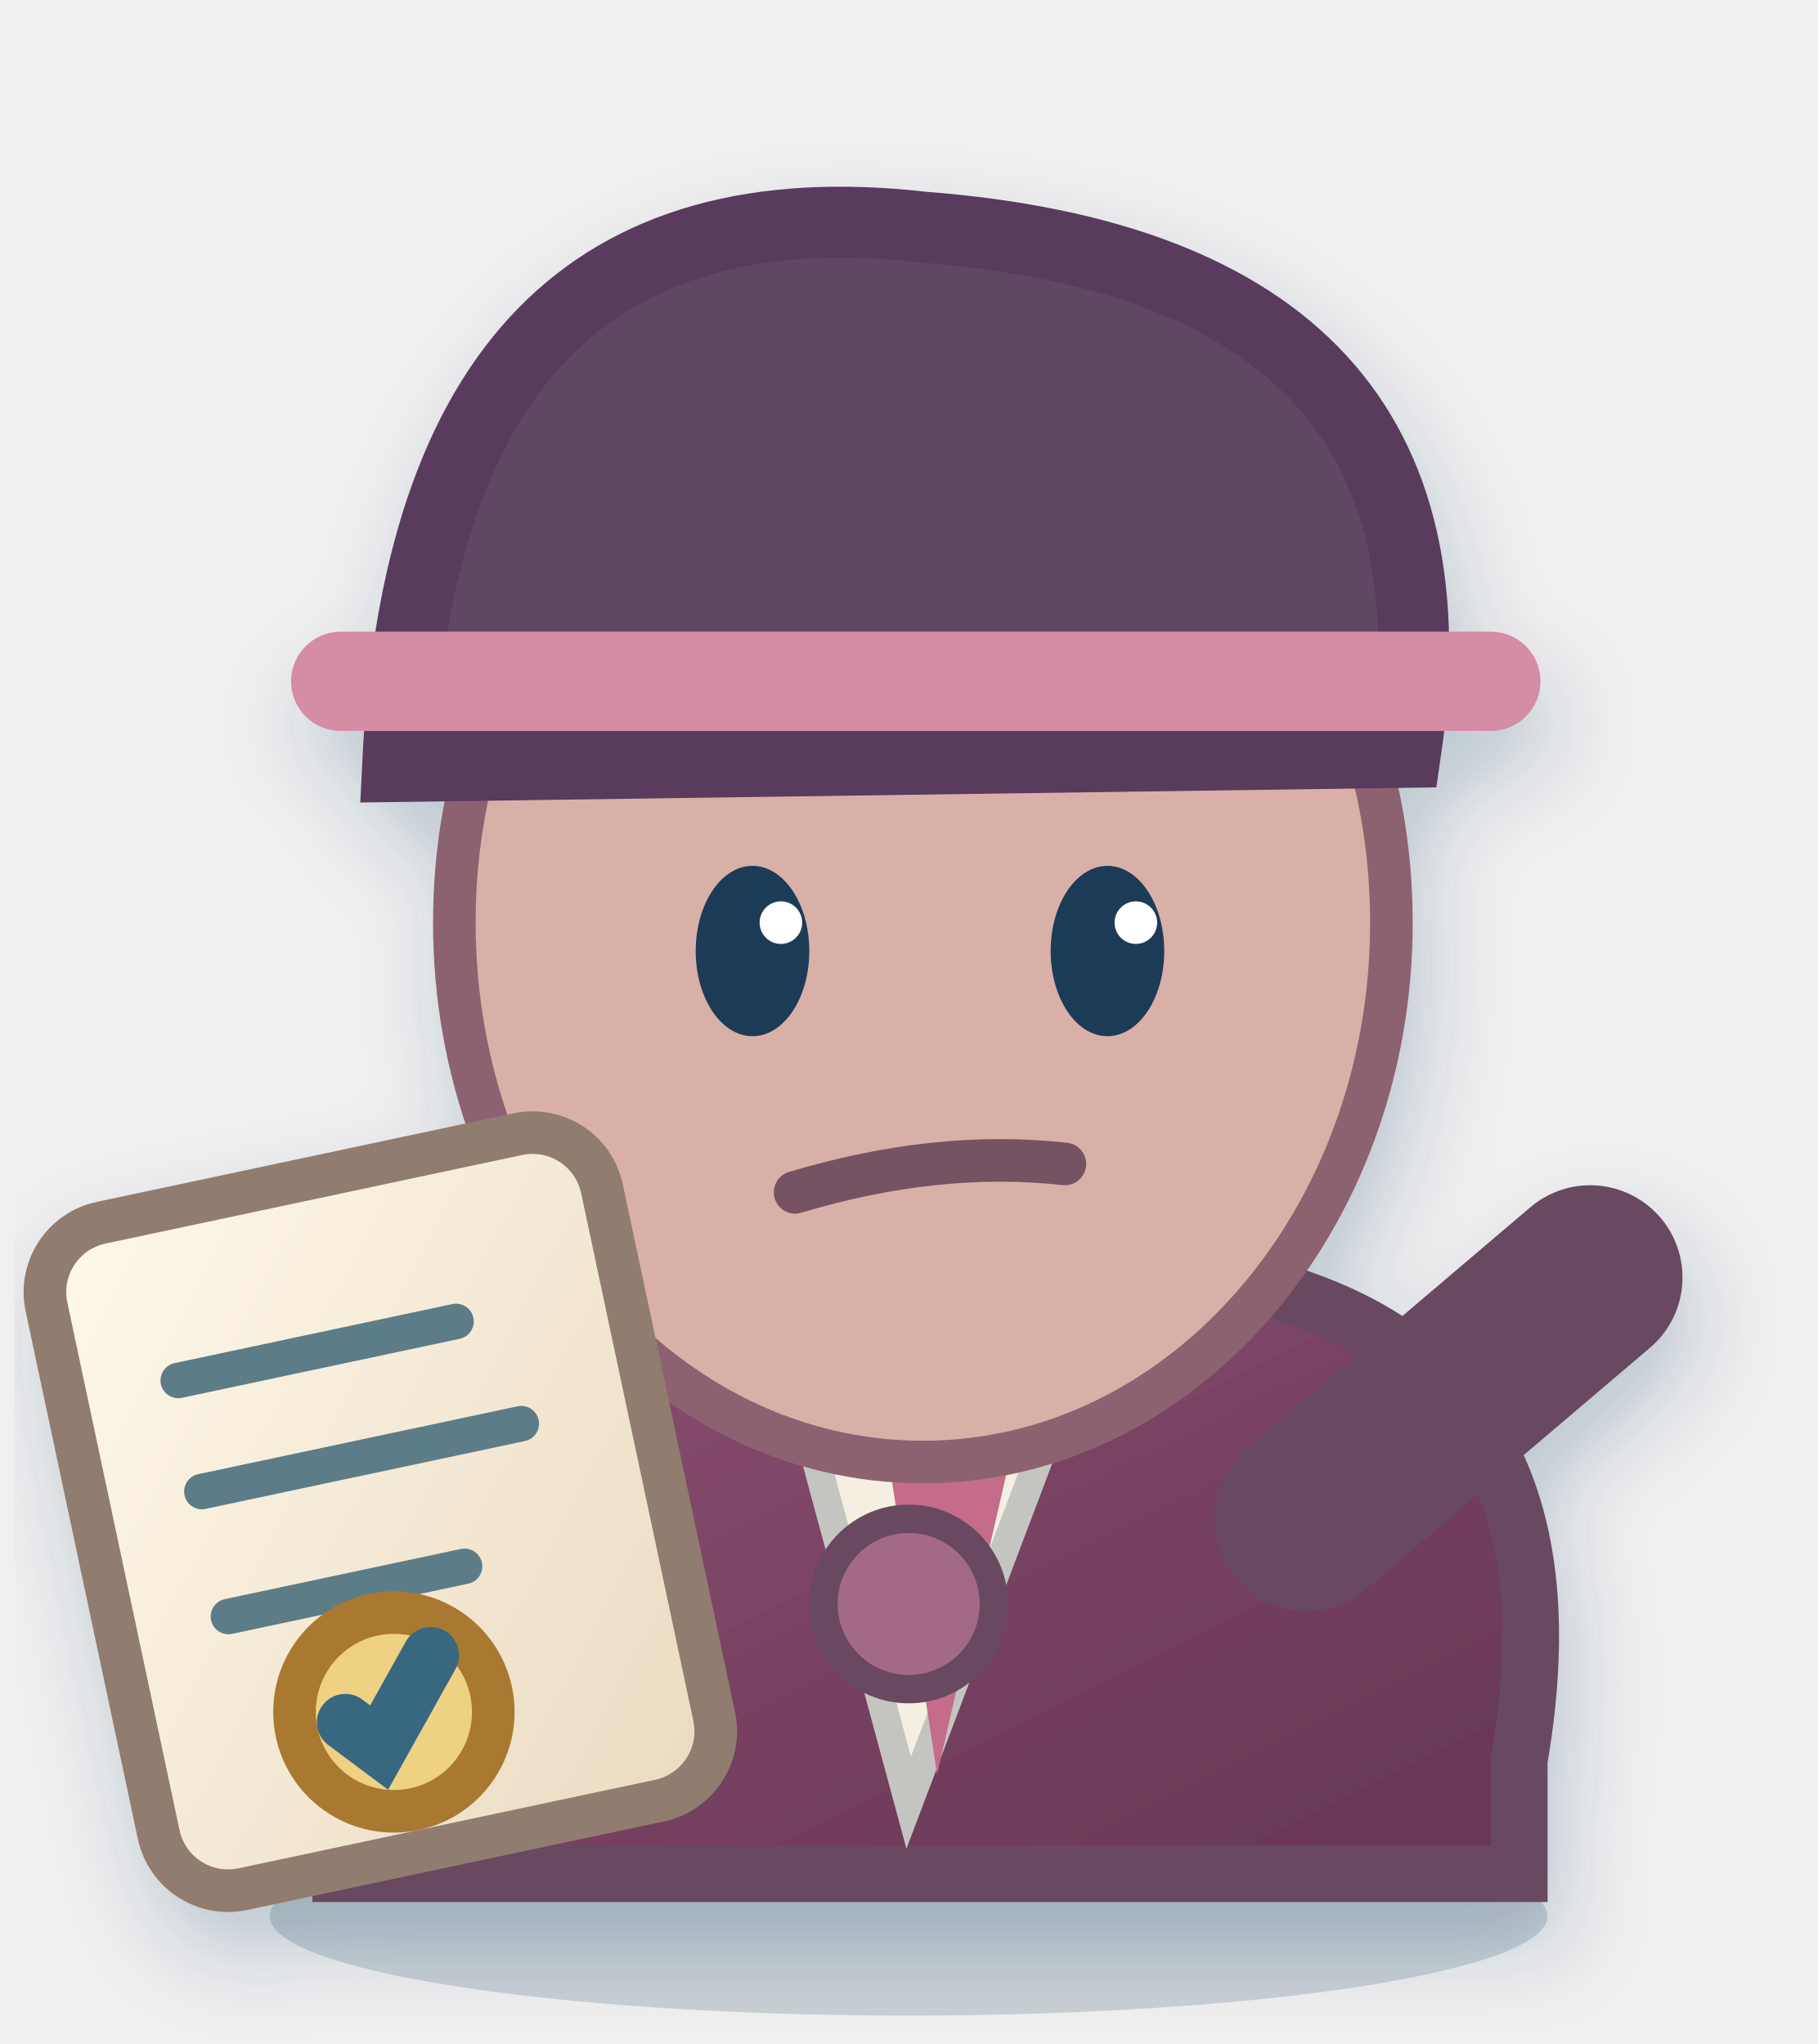
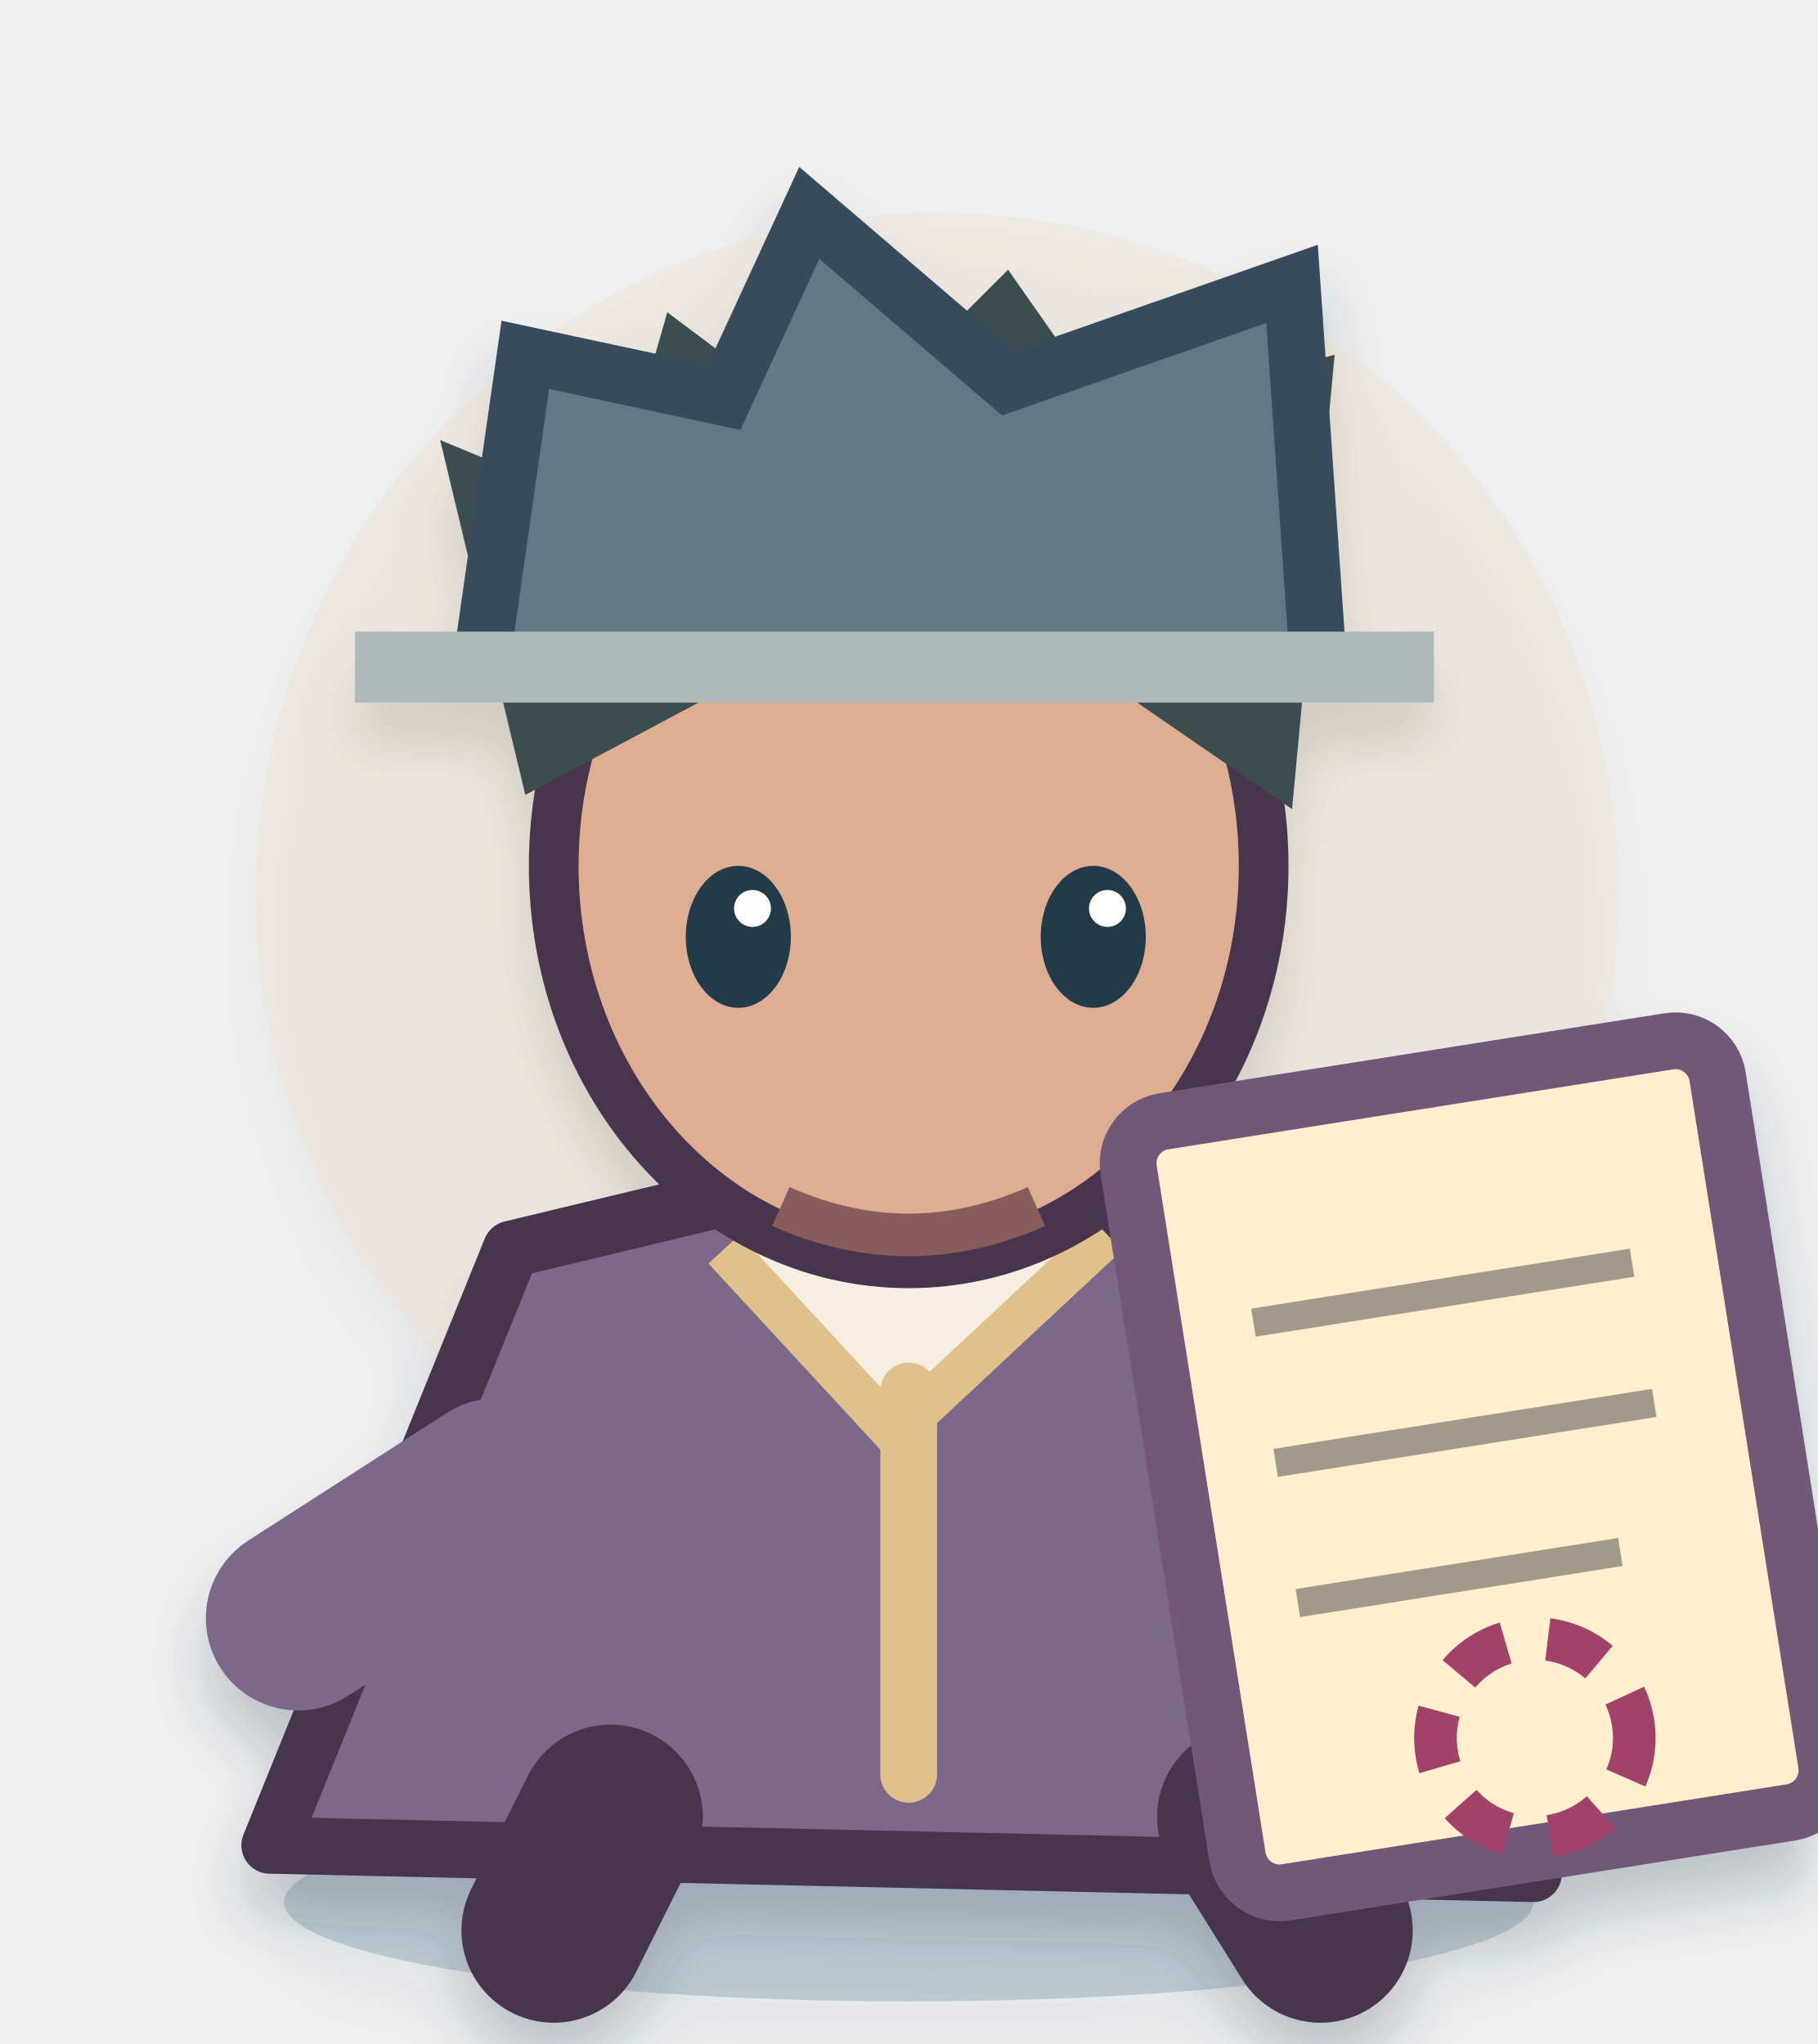
- <svg xmlns="http://www.w3.org/2000/svg" viewBox="0 0 128 144" role="img" aria-label="Оригінальний мультяшний персонаж">
+ <svg xmlns="http://www.w3.org/2000/svg" viewBox="0 0 128 144" role="img" aria-labelledby="title-unregistered">
  <defs>
-     <linearGradient id="coat" x1="0" x2="1" y1="0" y2="1">
-       <stop stop-color="#8d4f73" />
-       <stop offset="1" stop-color="#653652" />
-     </linearGradient>
-     <linearGradient id="paper" x1="0" x2="1" y1="0" y2="1">
-       <stop stop-color="#fff9eb" />
-       <stop offset="1" stop-color="#eadac0" />
-     </linearGradient>
-     <filter id="ds" x="-35%" width="170%" y="-35%" height="170%">
-       <feDropShadow dx="1" dy="3" stdDeviation="3" flood-color="#133e5d" flood-opacity=".22" />
+     <filter id="shadow" x="-25%" y="-25%" width="150%" height="150%">
+       <feDropShadow dx="0" dy="3" stdDeviation="2" flood-color="#163950" flood-opacity=".25" />
    </filter>
  </defs>
-   <ellipse cx="64" cy="135" rx="45" ry="7" fill="#173f5a" opacity=".18" />
-   <g filter="url(#ds)">
-     <path d="M24 124Q20 97 42 91L86 90Q112 95 107 124V132H24Z" fill="url(#coat)" stroke="#674861" stroke-width="4" />
-     <path d="M54 90L64 127 78 90" fill="#f5efe2" stroke="#c4c5c0" stroke-width="2" />
-     <path d="M62 99L66 125 72 99" fill="#c46c89" />
-     <path d="M36 108 21 94" stroke="#674861" stroke-width="13" stroke-linecap="round" />
-     <path d="M92 107 112 90" stroke="#674861" stroke-width="13" stroke-linecap="round" />
-     <circle cx="64" cy="113" r="6" fill="#a36b85" stroke="#674861" stroke-width="2" />
-     <ellipse cx="65" cy="65" rx="33" ry="38" fill="#d9b0a7" stroke="#8d6270" stroke-width="3" />
-     <path d="M28 54Q30 12 65 16 104 19 99 53Z" fill="#604763" stroke="#593b5d" stroke-width="5" />
-     <path d="M24 48H105" stroke="#d58ca5" stroke-width="7" stroke-linecap="round" />
-     <ellipse cx="53" cy="67" rx="4" ry="6" fill="#1a3a56" />
-     <ellipse cx="78" cy="67" rx="4" ry="6" fill="#1a3a56" />
-     <circle cx="55" cy="65" r="1.5" fill="#fff" />
-     <circle cx="80" cy="65" r="1.5" fill="#fff" />
-     <path d="M56 84Q66 81 75 82" fill="none" stroke="#765263" stroke-width="3" stroke-linecap="round" />
-     <g transform="translate(24 103) rotate(-12)">
-       <rect x="-18" y="-20" width="40" height="48" rx="5" fill="url(#paper)" stroke="#917b6f" stroke-width="3" />
-       <path d="M-10 -8H10 M-10 0H13 M-10 9H7" stroke="#5b7c88" stroke-width="2.5" stroke-linecap="round" />
-       <circle cx="0" cy="18" r="7" fill="#efd184" stroke="#a97931" stroke-width="3" />
-       <path d="M-3.5 18 l1.96 2.24 4.9 -5.6" stroke="#386880" fill="none" stroke-width="4" stroke-linecap="round" />
+   <g filter="url(#shadow)">
+     <ellipse cx="64" cy="134" rx="44" ry="7" fill="#0d3e58" opacity=".18" />
+     <circle cx="66" cy="63" r="48" fill="#e0c18b" opacity=".13" />
+     <path d="M19 130L36 88 61 82 91 88 108 132Z" fill="#7c6788" stroke="#47364e" stroke-width="4" stroke-linejoin="round" />
+     <path d="M35 105L21 114M96 104L110 91" stroke="#7c6788" stroke-width="13" stroke-linecap="round" />
+     <path d="M43 128L39 136M88 128L93 136" stroke="#47364e" stroke-width="13" stroke-linecap="round" />
+     <path d="M51 88L63 101 78 87" fill="#f7eee3" stroke="#e0c18b" stroke-width="3" />
+     <path d="M64 98V125" stroke="#e0c18b" stroke-width="4" stroke-linecap="round" />
+     <ellipse cx="64" cy="61" rx="25" ry="28" fill="#dfad92" stroke="#47364e" stroke-width="3.5" />
+     <path d="M37 56L31 31 43 36 47 22 59 31 71 19 78 29 94 25 91 57 75 46 52 48Z" fill="#3b4e50" />
+     <ellipse cx="52" cy="66" rx="3.7" ry="5" fill="#223a4a" />
+     <ellipse cx="77" cy="66" rx="3.7" ry="5" fill="#223a4a" />
+     <circle cx="53" cy="64" r="1.3" fill="#fff" />
+     <circle cx="78" cy="64" r="1.3" fill="#fff" />
+     <path d="M55 85Q64 89 73 85" fill="none" stroke="#895b5c" stroke-width="3" />
+     <path d="M34 46L37 25 51 28 57 15 71 27 91 20 93 49" fill="#647784" stroke="#374b5d" stroke-width="4" />
+     <path d="M25 47H101" stroke="#afb9ba" stroke-width="5" />
+     <g transform="translate(103 103) rotate(-9)">
+       <rect x="-20" y="-27" width="42" height="55" rx="3" fill="#ffefcf" stroke="#715878" stroke-width="4" />
+       <path d="M-13-12H14M-13-2H14M-13 8H10" stroke="#a19a8b" stroke-width="2" />
+       <circle cx="2" cy="20" r="7" fill="none" stroke="#a34268" stroke-dasharray="4 3" stroke-width="3" />
    </g>
  </g>
</svg>
